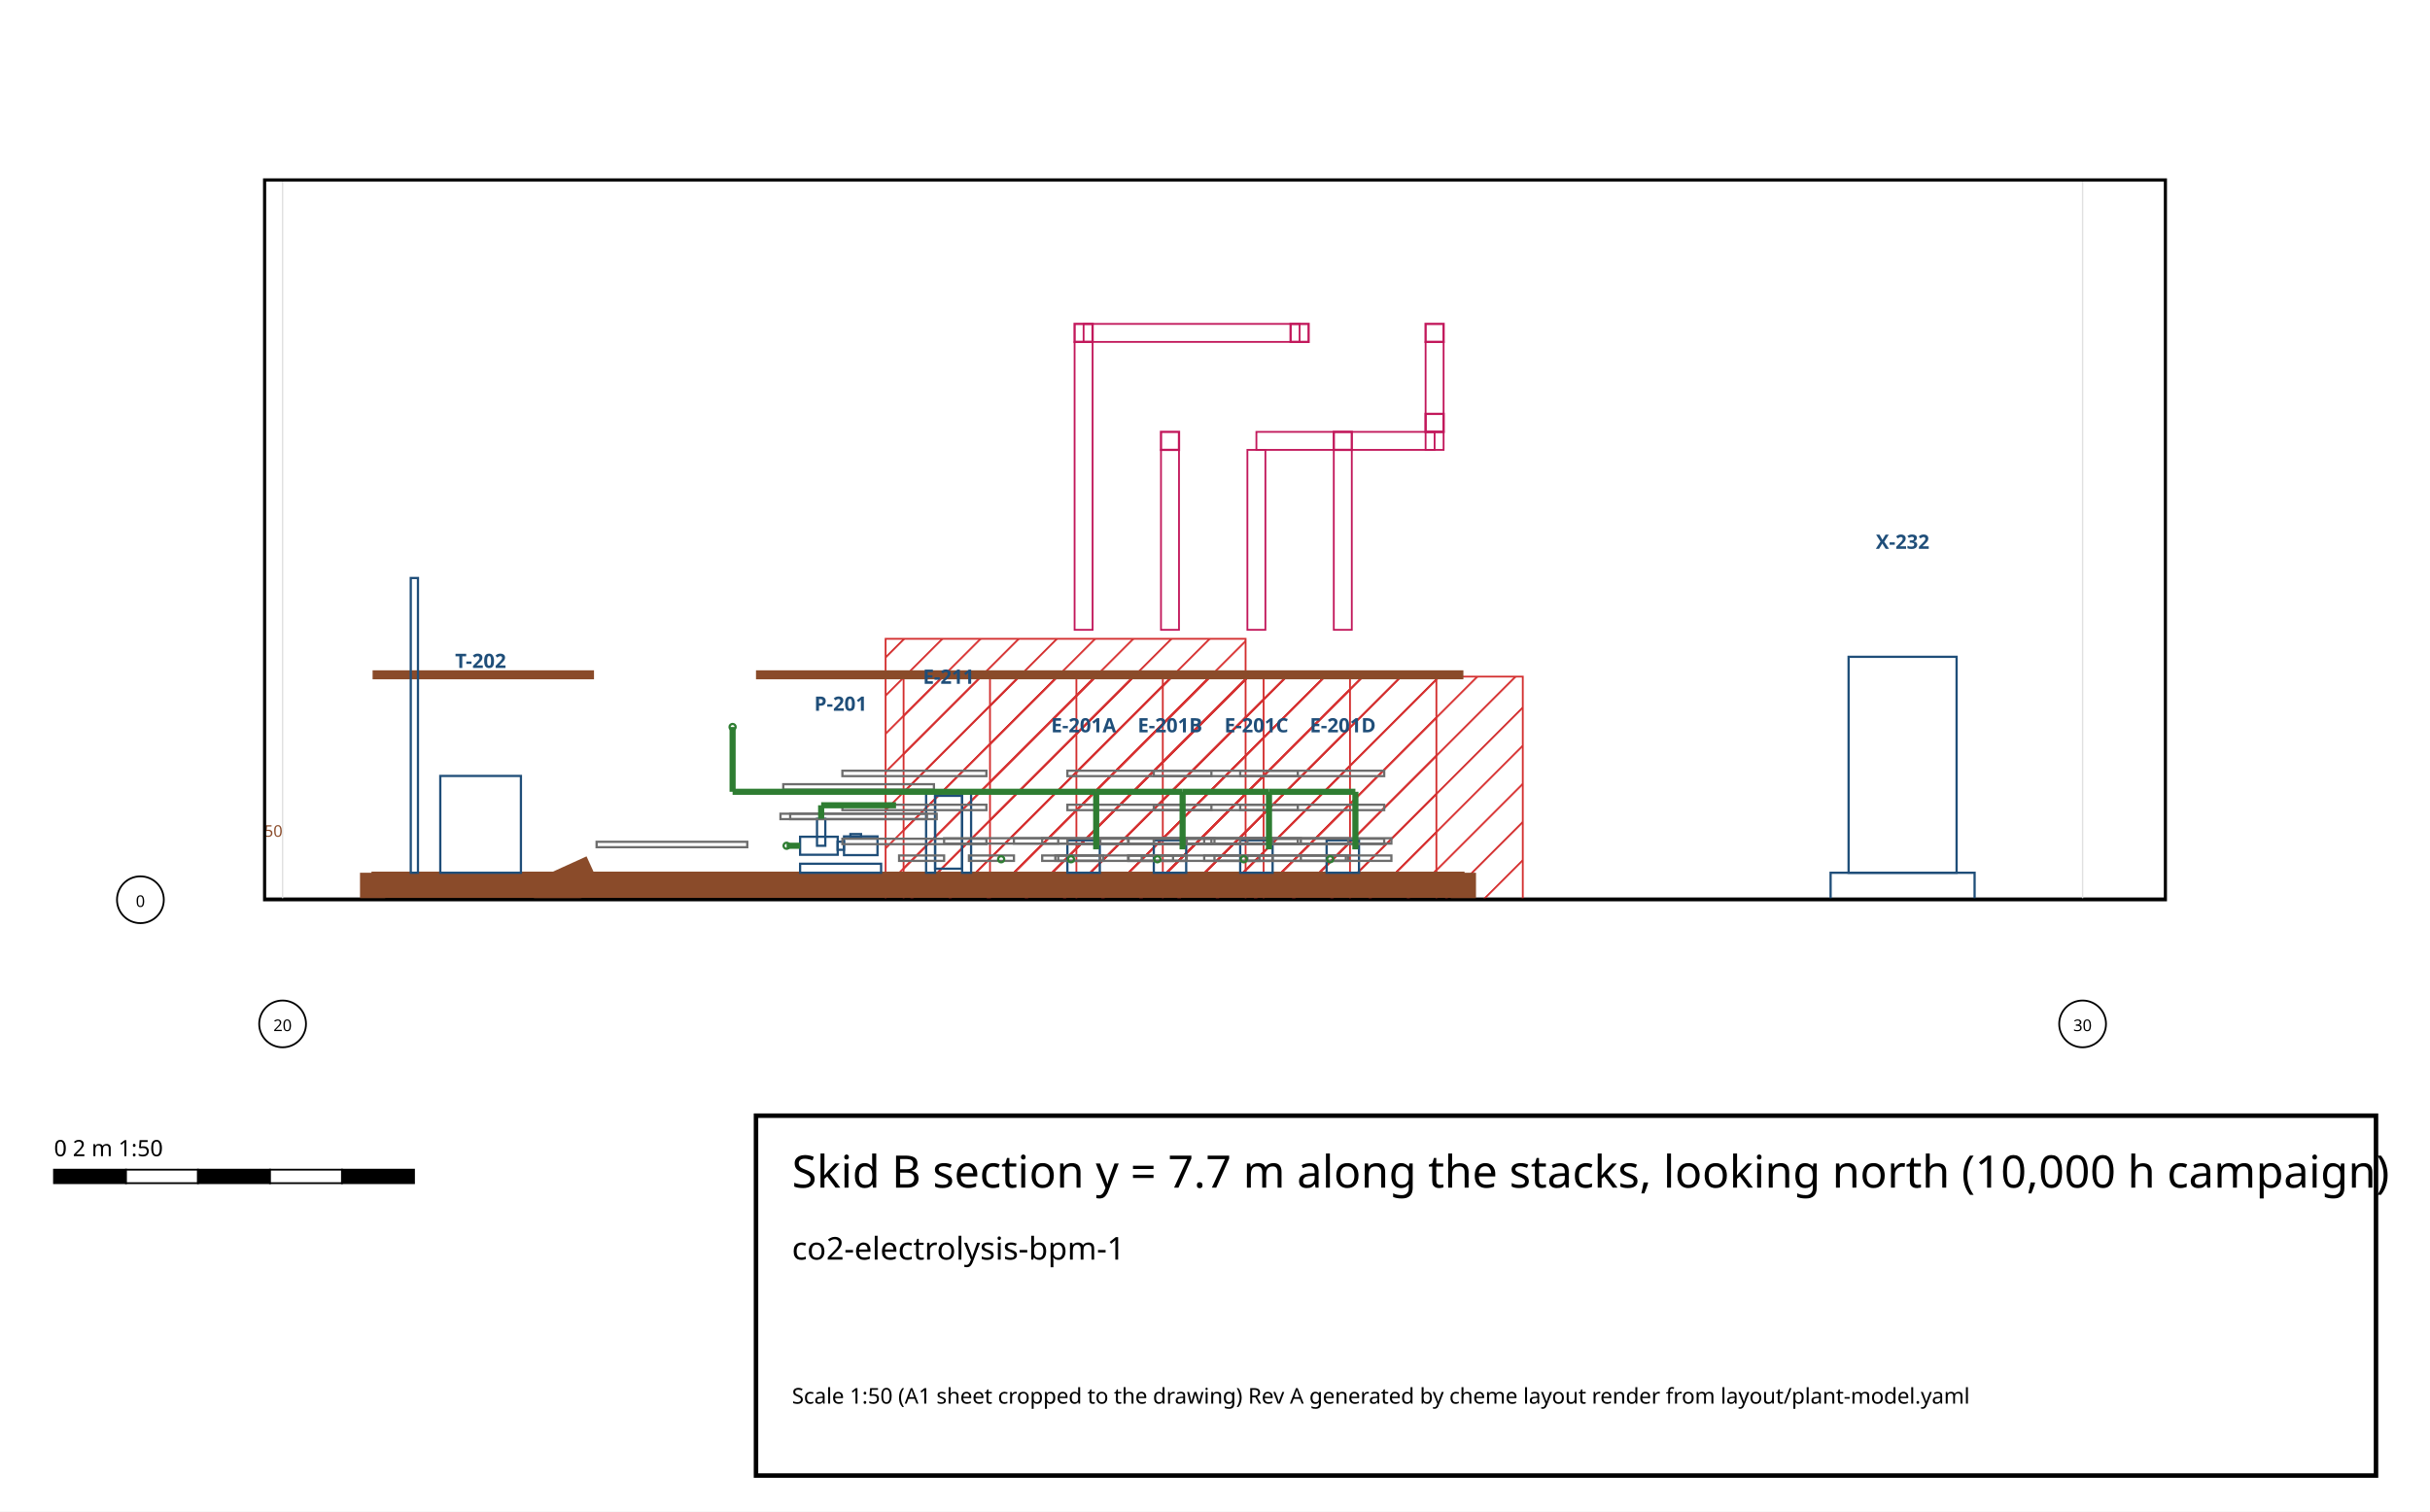
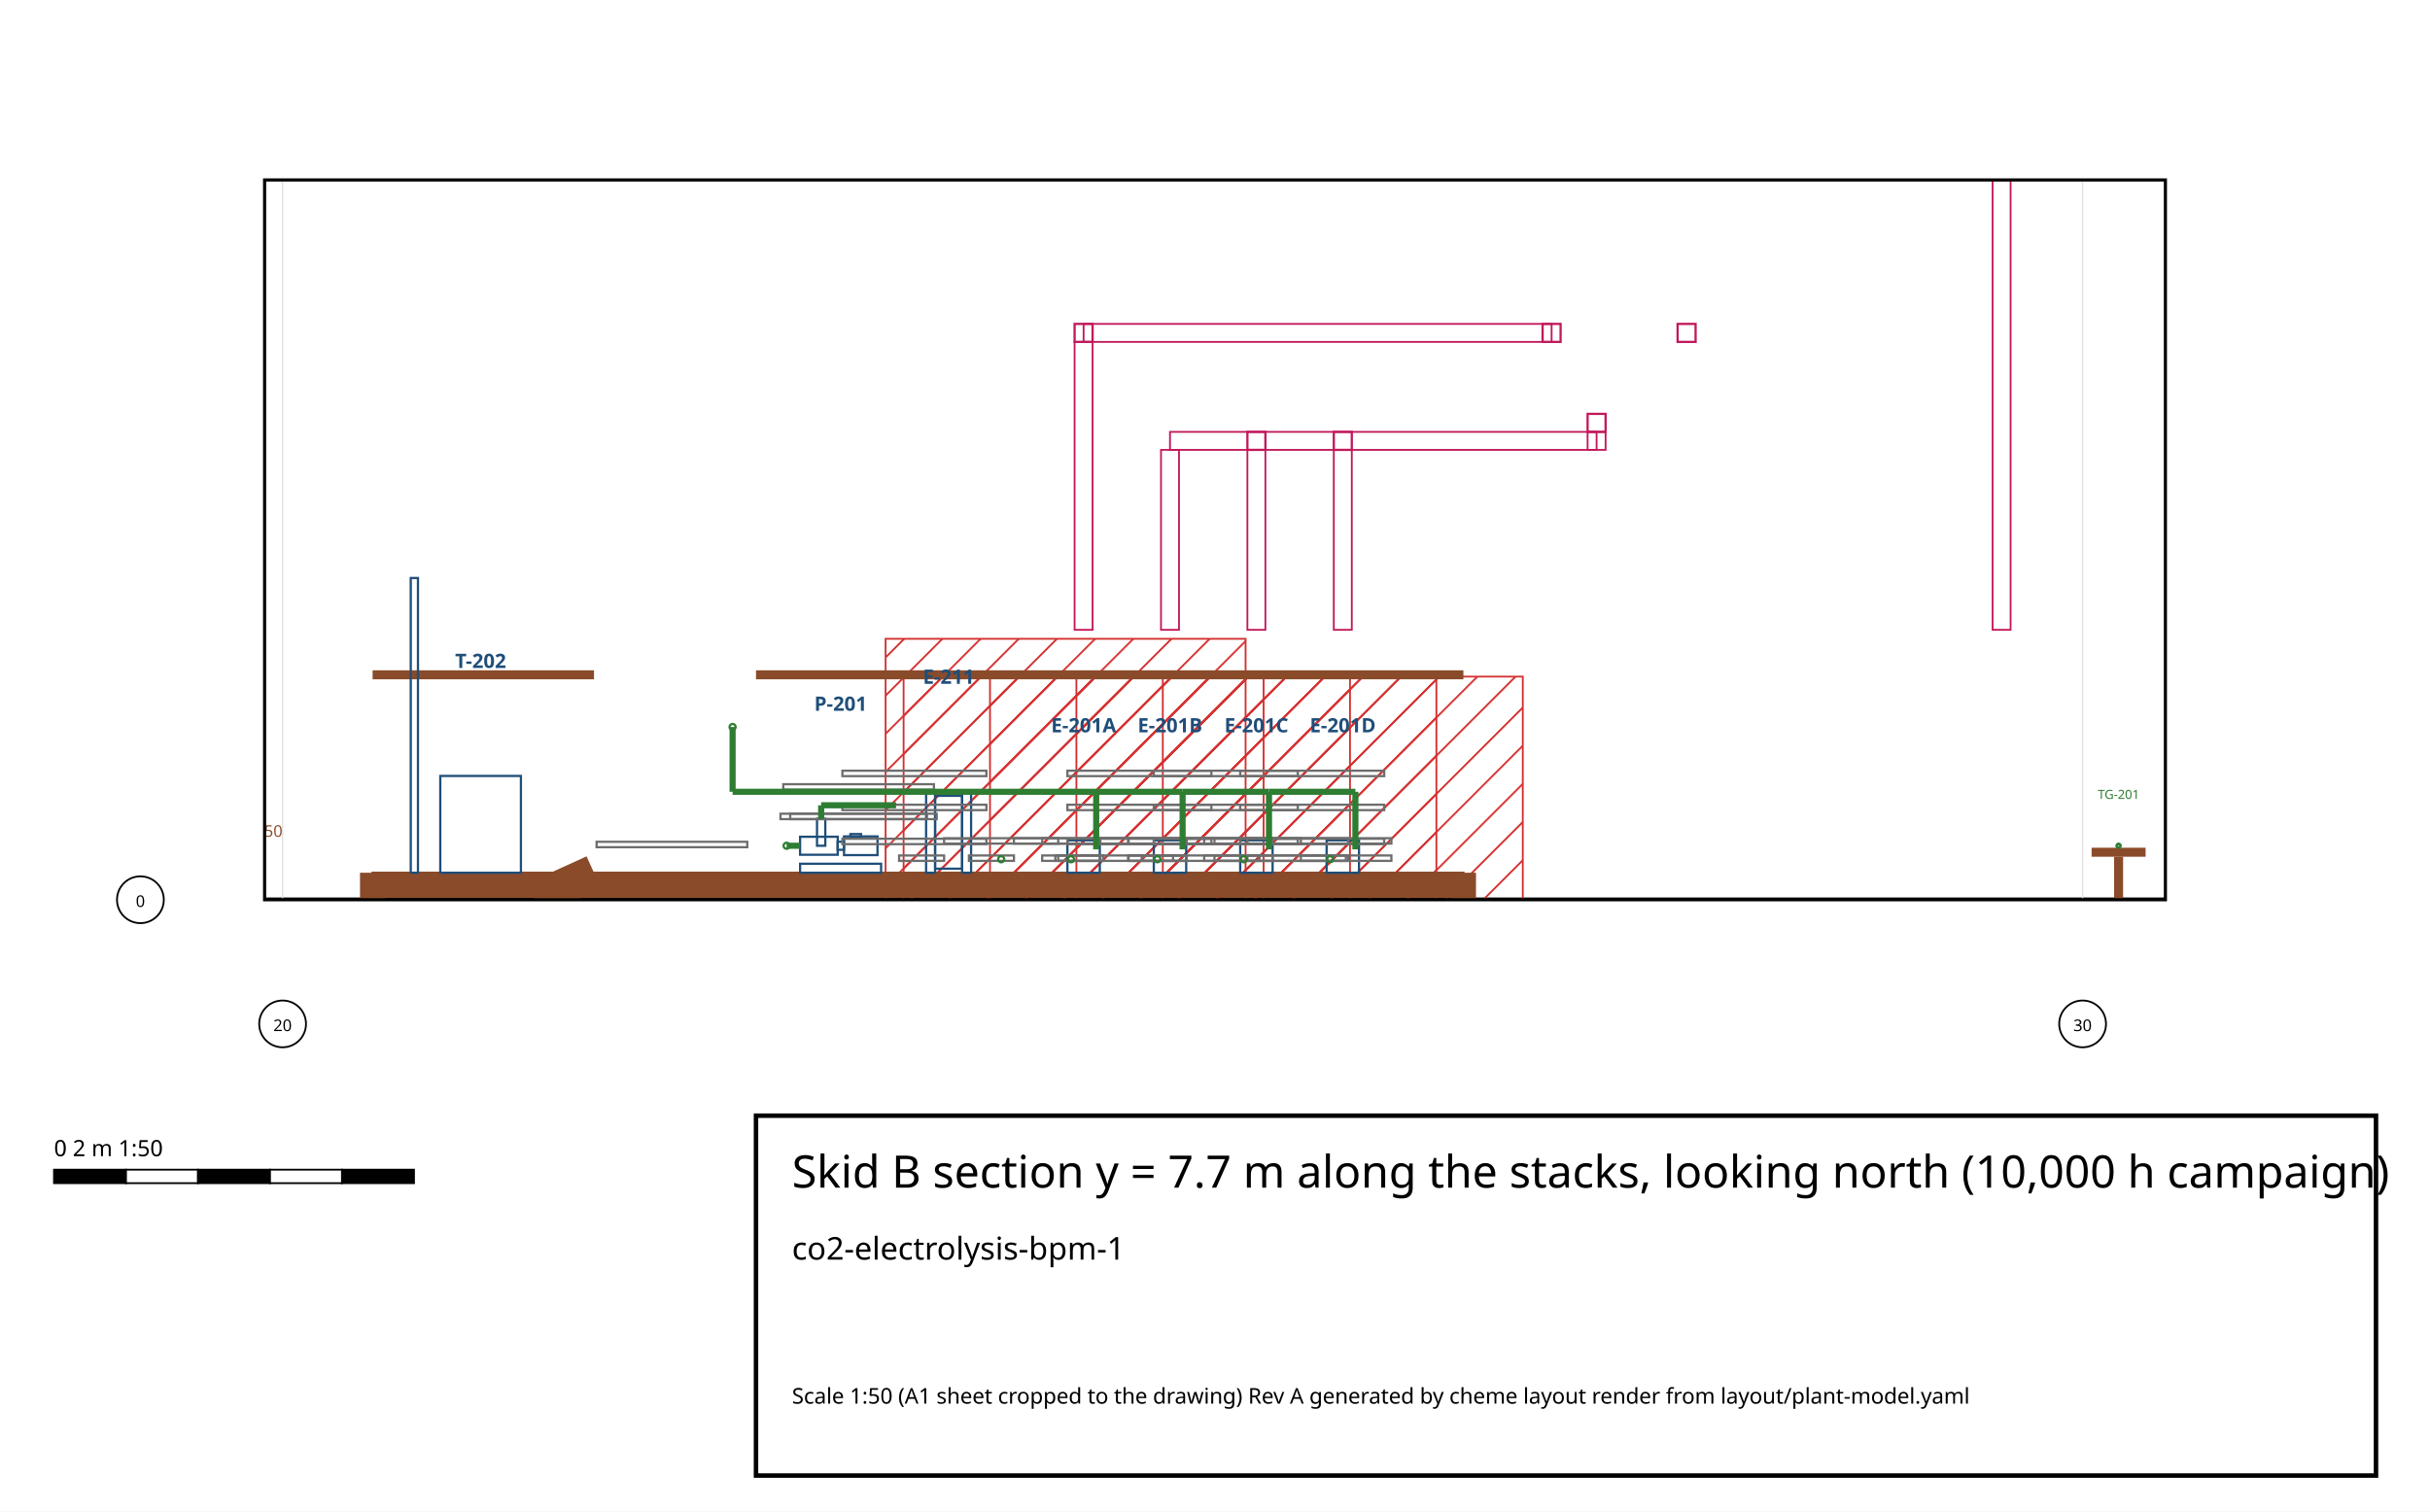
<svg xmlns="http://www.w3.org/2000/svg" width="270.00" height="168.00" viewBox="285.50 222.00 270.00 168.00">
  <defs>
    <pattern id="hatch-hazardous" width="3" height="3" patternUnits="userSpaceOnUse" patternTransform="rotate(45)">
      <line x1="0" y1="0" x2="0" y2="3" stroke="#d32f2f" stroke-width="0.4" />
    </pattern>
    <pattern id="hatch-oxygen_enriched" width="3" height="3" patternUnits="userSpaceOnUse" patternTransform="rotate(45)">
      <line x1="0" y1="0" x2="0" y2="3" stroke="#1976d2" stroke-width="0.4" />
    </pattern>
    <pattern id="hatch-oxygen_deficient" width="3" height="3" patternUnits="userSpaceOnUse" patternTransform="rotate(45)">
      <line x1="0" y1="0" x2="0" y2="3" stroke="#7b1fa2" stroke-width="0.4" />
    </pattern>
    <pattern id="hatch-keep_clear" width="3" height="3" patternUnits="userSpaceOnUse" patternTransform="rotate(45)">
      <line x1="0" y1="0" x2="0" y2="3" stroke="#ef6c00" stroke-width="0.4" />
    </pattern>
    <pattern id="hatch-laydown" width="3" height="3" patternUnits="userSpaceOnUse" patternTransform="rotate(45)">
      <line x1="0" y1="0" x2="0" y2="3" stroke="#8d6e63" stroke-width="0.4" />
    </pattern>
    <pattern id="hatch-maintenance" width="3" height="3" patternUnits="userSpaceOnUse" patternTransform="rotate(45)">
      <line x1="0" y1="0" x2="0" y2="3" stroke="#f9a825" stroke-width="0.4" />
    </pattern>
    <pattern id="hatch-escape" width="3" height="3" patternUnits="userSpaceOnUse" patternTransform="rotate(45)">
      <line x1="0" y1="0" x2="0" y2="3" stroke="#2e7d32" stroke-width="0.4" />
    </pattern>
    <clipPath id="area">
      <rect x="314.90" y="242.00" width="211.20" height="80.00" />
    </clipPath>
  </defs>
  <rect x="285.50" y="222.00" width="270.00" height="168.00" fill="#ffffff" />
  <g id="drawing" clip-path="url(#area)">
    <g id="grid">
      <polyline points="314.90,322.00 526.10,322.00" fill="none" stroke="#000" stroke-width="0.50" stroke-linecap="butt" id="grade" />
      <line x1="316.90" y1="322.00" x2="316.90" y2="242.00" stroke="#e0e0e0" stroke-width="0.15" />
      <line x1="516.90" y1="322.00" x2="516.90" y2="242.00" stroke="#e0e0e0" stroke-width="0.15" />
      <line x1="314.90" y1="322.00" x2="526.10" y2="322.00" stroke="#e0e0e0" stroke-width="0.15" />
    </g>
    <g id="areas" />
    <g id="zones">
      <polygon points="82.90,337.20 122.90,337.20 122.90,297.20 82.90,297.20" fill="url(#hatch-hazardous)" stroke="#d32f2f" stroke-width="0.2" id="zone-Z-HAZ-A-0" />
      <polygon points="92.50,337.20 132.50,337.20 132.50,297.20 92.50,297.20" fill="url(#hatch-hazardous)" stroke="#d32f2f" stroke-width="0.2" id="zone-Z-HAZ-A-1" />
      <polygon points="102.10,337.20 142.10,337.20 142.10,297.20 102.10,297.20" fill="url(#hatch-hazardous)" stroke="#d32f2f" stroke-width="0.2" id="zone-Z-HAZ-A-2" />
      <polygon points="111.70,337.20 151.70,337.20 151.70,297.20 111.70,297.20" fill="url(#hatch-hazardous)" stroke="#d32f2f" stroke-width="0.2" id="zone-Z-HAZ-A-3" />
      <polygon points="83.90,333.00 123.90,333.00 123.90,293.00 83.90,293.00" fill="url(#hatch-hazardous)" stroke="#d32f2f" stroke-width="0.2" id="zone-Z-HAZ-A-4" />
      <polygon points="385.90,337.20 425.90,337.20 425.90,297.20 385.90,297.20" fill="url(#hatch-hazardous)" stroke="#d32f2f" stroke-width="0.2" id="zone-Z-HAZ-B-0" />
      <polygon points="395.50,337.20 435.50,337.20 435.50,297.20 395.50,297.20" fill="url(#hatch-hazardous)" stroke="#d32f2f" stroke-width="0.2" id="zone-Z-HAZ-B-1" />
      <polygon points="405.10,337.20 445.10,337.20 445.10,297.20 405.10,297.20" fill="url(#hatch-hazardous)" stroke="#d32f2f" stroke-width="0.2" id="zone-Z-HAZ-B-2" />
      <polygon points="414.70,337.20 454.70,337.20 454.70,297.20 414.70,297.20" fill="url(#hatch-hazardous)" stroke="#d32f2f" stroke-width="0.2" id="zone-Z-HAZ-B-3" />
      <polygon points="383.90,333.00 423.90,333.00 423.90,293.00 383.90,293.00" fill="url(#hatch-hazardous)" stroke="#d32f2f" stroke-width="0.2" id="zone-Z-HAZ-B-4" />
    </g>
    <g id="roads" />
    <g id="buildings" />
    <g id="racks" />
    <g id="structures">
+       <polyline points="220.90,322.00 220.90,317.22" fill="none" stroke="#8a4b2a" stroke-width="1.00" stroke-linecap="butt" />
+       <polyline points="217.90,316.72 223.90,316.72" fill="none" stroke="#8a4b2a" stroke-width="1.00" stroke-linecap="butt" />
+       <polyline points="520.90,322.00 520.90,317.22" fill="none" stroke="#8a4b2a" stroke-width="1.00" stroke-linecap="butt" />
+       <polyline points="517.90,316.72 523.90,316.72" fill="none" stroke="#8a4b2a" stroke-width="1.00" stroke-linecap="butt" />
      <polyline points="26.90,322.00 26.90,319.00" fill="none" stroke="#8a4b2a" stroke-width="2.80" stroke-linecap="butt" />
      <polyline points="148.10,322.00 148.10,319.00" fill="none" stroke="#8a4b2a" stroke-width="2.80" stroke-linecap="butt" />
      <polyline points="26.90,320.40 148.10,320.40" fill="none" stroke="#8a4b2a" stroke-width="2.80" stroke-linecap="butt" />
      <polyline points="26.90,320.40 26.90,320.40" fill="none" stroke="#8a4b2a" stroke-width="2.80" stroke-linecap="butt" />
      <polyline points="148.10,320.40 148.10,320.40" fill="none" stroke="#8a4b2a" stroke-width="2.80" stroke-linecap="butt" />
      <polygon points="26.90,319.60 148.10,319.60 148.10,319.00 26.90,319.00" fill="none" stroke="#8a4b2a" stroke-width="0.25" />
      <polyline points="26.90,297.00 51.50,297.00" fill="none" stroke="#8a4b2a" stroke-width="1.00" stroke-linecap="butt" />
      <polyline points="69.50,297.00 148.10,297.00" fill="none" stroke="#8a4b2a" stroke-width="1.00" stroke-linecap="butt" />
      <polyline points="148.10,297.00 148.10,297.00" fill="none" stroke="#8a4b2a" stroke-width="1.00" stroke-linecap="butt" />
      <polyline points="26.90,297.00 26.90,297.00" fill="none" stroke="#8a4b2a" stroke-width="1.00" stroke-linecap="butt" />
      <polyline points="44.90,322.00 51.50,319.00" fill="none" stroke="#8a4b2a" stroke-width="4.00" stroke-linecap="butt" />
      <polygon points="51.50,319.60 69.50,319.60 69.50,319.00 51.50,319.00" fill="none" stroke="#8a4b2a" stroke-width="0.25" />
      <polygon points="26.90,322.60 44.90,322.60 44.90,322.00 26.90,322.00" fill="none" stroke="#8a4b2a" stroke-width="0.25" />
      <polyline points="326.90,322.00 326.90,319.00" fill="none" stroke="#8a4b2a" stroke-width="2.80" stroke-linecap="butt" />
      <polyline points="448.10,322.00 448.10,319.00" fill="none" stroke="#8a4b2a" stroke-width="2.80" stroke-linecap="butt" />
      <polyline points="326.90,320.40 448.10,320.40" fill="none" stroke="#8a4b2a" stroke-width="2.80" stroke-linecap="butt" />
      <polyline points="326.90,320.40 326.90,320.40" fill="none" stroke="#8a4b2a" stroke-width="2.80" stroke-linecap="butt" />
      <polyline points="448.10,320.40 448.10,320.40" fill="none" stroke="#8a4b2a" stroke-width="2.80" stroke-linecap="butt" />
      <polygon points="326.90,319.60 448.10,319.60 448.10,319.00 326.90,319.00" fill="none" stroke="#8a4b2a" stroke-width="0.25" />
      <polyline points="326.90,297.00 351.50,297.00" fill="none" stroke="#8a4b2a" stroke-width="1.00" stroke-linecap="butt" />
      <polyline points="369.50,297.00 448.10,297.00" fill="none" stroke="#8a4b2a" stroke-width="1.00" stroke-linecap="butt" />
      <polyline points="448.10,297.00 448.10,297.00" fill="none" stroke="#8a4b2a" stroke-width="1.00" stroke-linecap="butt" />
      <polyline points="326.90,297.00 326.90,297.00" fill="none" stroke="#8a4b2a" stroke-width="1.00" stroke-linecap="butt" />
      <polyline points="344.90,322.00 351.50,319.00" fill="none" stroke="#8a4b2a" stroke-width="4.00" stroke-linecap="butt" />
      <polygon points="351.50,319.60 369.50,319.60 369.50,319.00 351.50,319.00" fill="none" stroke="#8a4b2a" stroke-width="0.25" />
      <polygon points="326.90,322.60 344.90,322.60 344.90,322.00 326.90,322.00" fill="none" stroke="#8a4b2a" stroke-width="0.25" />
    </g>
    <g id="equipment">
      <g id="equipment-T-101">
        <polygon points="28.76,319.00 75.04,319.00 75.04,249.60 28.76,249.60" fill="none" stroke="#1f4e79" stroke-width="0.25" />
        <polygon points="26.60,319.00 27.40,319.00 27.40,227.60 26.60,227.60" fill="none" stroke="#1f4e79" stroke-width="0.25" />
        <polygon points="11.88,273.00 25.88,273.00 25.88,227.60 11.88,227.60" fill="none" stroke="#1f4e79" stroke-width="0.25" />
      </g>
      <g id="equipment-P-101">
        <polygon points="71.00,319.00 80.00,319.00 80.00,318.00 71.00,318.00" fill="none" stroke="#1f4e79" stroke-width="0.25" />
        <polygon points="71.00,317.00 75.18,317.00 75.18,315.00 71.00,315.00" fill="none" stroke="#1f4e79" stroke-width="0.25" />
        <polygon points="72.88,316.00 73.80,316.00 73.80,313.00 72.88,313.00" fill="none" stroke="#1f4e79" stroke-width="0.25" />
        <polygon points="75.17,316.45 75.87,316.45 75.87,315.55 75.17,315.55" fill="none" stroke="#1f4e79" stroke-width="0.25" />
        <polygon points="75.88,317.04 79.60,317.04 79.60,314.96 75.88,314.96" fill="none" stroke="#1f4e79" stroke-width="0.25" />
        <polygon points="76.59,315.02 77.77,315.02 77.77,314.70 76.59,314.70" fill="none" stroke="#1f4e79" stroke-width="0.25" />
      </g>
      <g id="equipment-E-111">
        <polygon points="85.00,319.00 86.00,319.00 86.00,310.00 85.00,310.00" fill="none" stroke="#1f4e79" stroke-width="0.25" />
        <polygon points="89.00,319.00 90.00,319.00 90.00,310.00 89.00,310.00" fill="none" stroke="#1f4e79" stroke-width="0.25" />
        <polygon points="86.00,318.55 89.00,318.55 89.00,310.45 86.00,310.45" fill="none" stroke="#1f4e79" stroke-width="0.25" />
      </g>
      <g id="equipment-E-101A">
        <polygon points="101.10,319.00 104.70,319.00 104.70,315.40 101.10,315.40" fill="none" stroke="#1f4e79" stroke-width="0.25" />
      </g>
      <g id="equipment-E-101B">
        <polygon points="110.70,319.00 114.30,319.00 114.30,315.40 110.70,315.40" fill="none" stroke="#1f4e79" stroke-width="0.25" />
      </g>
      <g id="equipment-E-101C">
        <polygon points="120.30,319.00 123.90,319.00 123.90,315.40 120.30,315.40" fill="none" stroke="#1f4e79" stroke-width="0.25" />
      </g>
      <g id="equipment-E-101D">
        <polygon points="129.90,319.00 133.50,319.00 133.50,315.40 129.90,315.40" fill="none" stroke="#1f4e79" stroke-width="0.25" />
      </g>
-       <g id="equipment-X-132">
-         <polygon points="190.90,319.00 202.90,319.00 202.90,295.00 190.90,295.00" fill="none" stroke="#1f4e79" stroke-width="0.25" />
-         <polygon points="188.90,322.00 204.90,322.00 204.90,319.00 188.90,319.00" fill="none" stroke="#1f4e79" stroke-width="0.25" />
-       </g>
      <g id="equipment-T-202">
        <polygon points="334.42,319.00 343.38,319.00 343.38,308.24 334.42,308.24" fill="none" stroke="#1f4e79" stroke-width="0.25" />
        <polygon points="331.14,319.00 331.94,319.00 331.94,286.24 331.14,286.24" fill="none" stroke="#1f4e79" stroke-width="0.25" />
      </g>
      <g id="equipment-P-201">
        <polygon points="374.40,319.00 383.40,319.00 383.40,318.00 374.40,318.00" fill="none" stroke="#1f4e79" stroke-width="0.25" />
        <polygon points="374.40,317.00 378.58,317.00 378.58,315.00 374.40,315.00" fill="none" stroke="#1f4e79" stroke-width="0.25" />
        <polygon points="376.28,316.00 377.20,316.00 377.20,313.00 376.28,313.00" fill="none" stroke="#1f4e79" stroke-width="0.25" />
        <polygon points="378.57,316.45 379.27,316.45 379.27,315.55 378.57,315.55" fill="none" stroke="#1f4e79" stroke-width="0.25" />
        <polygon points="379.28,317.04 383.00,317.04 383.00,314.96 379.28,314.96" fill="none" stroke="#1f4e79" stroke-width="0.25" />
        <polygon points="379.99,315.02 381.17,315.02 381.17,314.70 379.99,314.70" fill="none" stroke="#1f4e79" stroke-width="0.25" />
      </g>
      <g id="equipment-E-211">
        <polygon points="388.40,319.00 389.40,319.00 389.40,310.00 388.40,310.00" fill="none" stroke="#1f4e79" stroke-width="0.25" />
        <polygon points="392.40,319.00 393.40,319.00 393.40,310.00 392.40,310.00" fill="none" stroke="#1f4e79" stroke-width="0.25" />
        <polygon points="389.40,318.55 392.40,318.55 392.40,310.45 389.40,310.45" fill="none" stroke="#1f4e79" stroke-width="0.25" />
      </g>
      <g id="equipment-E-201A">
        <polygon points="404.10,319.00 407.70,319.00 407.70,315.40 404.10,315.40" fill="none" stroke="#1f4e79" stroke-width="0.25" />
      </g>
      <g id="equipment-E-201B">
        <polygon points="413.70,319.00 417.30,319.00 417.30,315.40 413.70,315.40" fill="none" stroke="#1f4e79" stroke-width="0.25" />
      </g>
      <g id="equipment-E-201C">
        <polygon points="423.30,319.00 426.90,319.00 426.90,315.40 423.30,315.40" fill="none" stroke="#1f4e79" stroke-width="0.25" />
      </g>
      <g id="equipment-E-201D">
        <polygon points="432.90,319.00 436.50,319.00 436.50,315.40 432.90,315.40" fill="none" stroke="#1f4e79" stroke-width="0.25" />
-       </g>
-       <g id="equipment-X-232">
-         <polygon points="490.90,319.00 502.90,319.00 502.90,295.00 490.90,295.00" fill="none" stroke="#1f4e79" stroke-width="0.25" />
-         <polygon points="488.90,322.00 504.90,322.00 504.90,319.00 488.90,319.00" fill="none" stroke="#1f4e79" stroke-width="0.25" />
      </g>
    </g>
    <g id="platforms">
      <polygon points="69.13,309.76 85.87,309.76 85.87,309.16 69.13,309.16" fill="none" stroke="#6d6d6d" stroke-width="0.25" />
      <polygon points="69.90,313.04 86.18,313.04 86.18,312.44 69.90,312.44" fill="none" stroke="#6d6d6d" stroke-width="0.25" />
      <polygon points="68.82,313.04 85.10,313.04 85.10,312.44 68.82,312.44" fill="none" stroke="#6d6d6d" stroke-width="0.25" />
      <polygon points="95.16,315.76 107.84,315.76 107.84,315.16 95.16,315.16" fill="none" stroke="#6d6d6d" stroke-width="0.25" />
      <polygon points="90.16,317.68 95.16,317.68 95.16,317.08 90.16,317.08" fill="none" stroke="#6d6d6d" stroke-width="0.25" />
      <polygon points="107.84,317.68 112.84,317.68 112.84,317.08 107.84,317.08" fill="none" stroke="#6d6d6d" stroke-width="0.25" />
      <polygon points="104.76,315.76 117.44,315.76 117.44,315.16 104.76,315.16" fill="none" stroke="#6d6d6d" stroke-width="0.25" />
      <polygon points="99.76,317.68 104.76,317.68 104.76,317.08 99.76,317.08" fill="none" stroke="#6d6d6d" stroke-width="0.25" />
      <polygon points="117.44,317.68 122.44,317.68 122.44,317.08 117.44,317.08" fill="none" stroke="#6d6d6d" stroke-width="0.25" />
      <polygon points="114.36,315.76 127.04,315.76 127.04,315.16 114.36,315.16" fill="none" stroke="#6d6d6d" stroke-width="0.25" />
      <polygon points="109.36,317.68 114.36,317.68 114.36,317.08 109.36,317.08" fill="none" stroke="#6d6d6d" stroke-width="0.25" />
      <polygon points="127.04,317.68 132.04,317.68 132.04,317.08 127.04,317.08" fill="none" stroke="#6d6d6d" stroke-width="0.25" />
      <polygon points="87.00,315.76 99.68,315.76 99.68,315.16 87.00,315.16" fill="none" stroke="#6d6d6d" stroke-width="0.25" />
      <polygon points="99.68,317.68 104.68,317.68 104.68,317.08 99.68,317.08" fill="none" stroke="#6d6d6d" stroke-width="0.25" />
      <polygon points="82.00,317.68 87.00,317.68 87.00,317.08 82.00,317.08" fill="none" stroke="#6d6d6d" stroke-width="0.25" />
      <polygon points="98.30,315.76 114.30,315.76 114.30,315.16 98.30,315.16" fill="none" stroke="#6d6d6d" stroke-width="0.25" />
      <polygon points="98.30,317.68 114.30,317.68 114.30,317.08 98.30,317.08" fill="none" stroke="#6d6d6d" stroke-width="0.25" />
      <polygon points="107.90,315.76 123.90,315.76 123.90,315.16 107.90,315.16" fill="none" stroke="#6d6d6d" stroke-width="0.25" />
      <polygon points="107.90,317.68 123.90,317.68 123.90,317.08 107.90,317.08" fill="none" stroke="#6d6d6d" stroke-width="0.25" />
      <polygon points="116.30,315.76 132.30,315.76 132.30,315.16 116.30,315.16" fill="none" stroke="#6d6d6d" stroke-width="0.25" />
      <polygon points="116.30,317.68 132.30,317.68 132.30,317.08 116.30,317.08" fill="none" stroke="#6d6d6d" stroke-width="0.25" />
      <polygon points="121.10,315.76 137.10,315.76 137.10,315.16 121.10,315.16" fill="none" stroke="#6d6d6d" stroke-width="0.25" />
      <polygon points="121.10,317.68 137.10,317.68 137.10,317.08 121.10,317.08" fill="none" stroke="#6d6d6d" stroke-width="0.25" />
      <polygon points="120.30,308.26 136.30,308.26 136.30,307.66 120.30,307.66" fill="none" stroke="#6d6d6d" stroke-width="0.25" />
      <polygon points="120.30,315.82 136.30,315.82 136.30,315.22 120.30,315.22" fill="none" stroke="#6d6d6d" stroke-width="0.25" />
      <polygon points="120.30,312.04 136.30,312.04 136.30,311.44 120.30,311.44" fill="none" stroke="#6d6d6d" stroke-width="0.25" />
      <polygon points="110.70,308.26 126.70,308.26 126.70,307.66 110.70,307.66" fill="none" stroke="#6d6d6d" stroke-width="0.25" />
      <polygon points="110.70,315.82 126.70,315.82 126.70,315.22 110.70,315.22" fill="none" stroke="#6d6d6d" stroke-width="0.25" />
      <polygon points="110.70,312.04 126.70,312.04 126.70,311.44 110.70,311.44" fill="none" stroke="#6d6d6d" stroke-width="0.25" />
      <polygon points="101.10,308.26 117.10,308.26 117.10,307.66 101.10,307.66" fill="none" stroke="#6d6d6d" stroke-width="0.25" />
      <polygon points="101.10,315.82 117.10,315.82 117.10,315.22 101.10,315.22" fill="none" stroke="#6d6d6d" stroke-width="0.25" />
      <polygon points="101.10,312.04 117.10,312.04 117.10,311.44 101.10,311.44" fill="none" stroke="#6d6d6d" stroke-width="0.25" />
      <polygon points="82.10,308.26 98.10,308.26 98.10,307.66 82.10,307.66" fill="none" stroke="#6d6d6d" stroke-width="0.25" />
      <polygon points="82.10,315.82 98.10,315.82 98.10,315.22 82.10,315.22" fill="none" stroke="#6d6d6d" stroke-width="0.25" />
      <polygon points="82.10,312.04 98.10,312.04 98.10,311.44 82.10,311.44" fill="none" stroke="#6d6d6d" stroke-width="0.25" />
      <polygon points="372.53,309.76 389.27,309.76 389.27,309.16 372.53,309.16" fill="none" stroke="#6d6d6d" stroke-width="0.25" />
      <polygon points="373.30,313.04 389.58,313.04 389.58,312.44 373.30,312.44" fill="none" stroke="#6d6d6d" stroke-width="0.25" />
      <polygon points="372.22,313.04 388.50,313.04 388.50,312.44 372.22,312.44" fill="none" stroke="#6d6d6d" stroke-width="0.25" />
      <polygon points="398.16,315.76 410.84,315.76 410.84,315.16 398.16,315.16" fill="none" stroke="#6d6d6d" stroke-width="0.25" />
      <polygon points="393.16,317.68 398.16,317.68 398.16,317.08 393.16,317.08" fill="none" stroke="#6d6d6d" stroke-width="0.25" />
      <polygon points="410.84,317.68 415.84,317.68 415.84,317.08 410.84,317.08" fill="none" stroke="#6d6d6d" stroke-width="0.25" />
      <polygon points="407.76,315.76 420.44,315.76 420.44,315.16 407.76,315.16" fill="none" stroke="#6d6d6d" stroke-width="0.25" />
      <polygon points="402.76,317.68 407.76,317.68 407.76,317.08 402.76,317.08" fill="none" stroke="#6d6d6d" stroke-width="0.25" />
      <polygon points="420.44,317.68 425.44,317.68 425.44,317.08 420.44,317.08" fill="none" stroke="#6d6d6d" stroke-width="0.25" />
      <polygon points="417.36,315.76 430.04,315.76 430.04,315.16 417.36,315.16" fill="none" stroke="#6d6d6d" stroke-width="0.25" />
      <polygon points="412.36,317.68 417.36,317.68 417.36,317.08 412.36,317.08" fill="none" stroke="#6d6d6d" stroke-width="0.25" />
      <polygon points="430.04,317.68 435.04,317.68 435.04,317.08 430.04,317.08" fill="none" stroke="#6d6d6d" stroke-width="0.25" />
      <polygon points="390.40,315.76 403.08,315.76 403.08,315.16 390.40,315.16" fill="none" stroke="#6d6d6d" stroke-width="0.25" />
      <polygon points="403.08,317.68 408.08,317.68 408.08,317.08 403.08,317.08" fill="none" stroke="#6d6d6d" stroke-width="0.25" />
      <polygon points="385.40,317.68 390.40,317.68 390.40,317.08 385.40,317.08" fill="none" stroke="#6d6d6d" stroke-width="0.25" />
      <polygon points="401.30,315.76 417.30,315.76 417.30,315.16 401.30,315.16" fill="none" stroke="#6d6d6d" stroke-width="0.25" />
      <polygon points="401.30,317.68 417.30,317.68 417.30,317.08 401.30,317.08" fill="none" stroke="#6d6d6d" stroke-width="0.25" />
      <polygon points="410.90,315.76 426.90,315.76 426.90,315.16 410.90,315.16" fill="none" stroke="#6d6d6d" stroke-width="0.25" />
      <polygon points="410.90,317.68 426.90,317.68 426.90,317.08 410.90,317.08" fill="none" stroke="#6d6d6d" stroke-width="0.25" />
      <polygon points="419.30,315.76 435.30,315.76 435.30,315.16 419.30,315.16" fill="none" stroke="#6d6d6d" stroke-width="0.25" />
      <polygon points="419.30,317.68 435.30,317.68 435.30,317.08 419.30,317.08" fill="none" stroke="#6d6d6d" stroke-width="0.25" />
      <polygon points="424.10,315.76 440.10,315.76 440.10,315.16 424.10,315.16" fill="none" stroke="#6d6d6d" stroke-width="0.25" />
      <polygon points="424.10,317.68 440.10,317.68 440.10,317.08 424.10,317.08" fill="none" stroke="#6d6d6d" stroke-width="0.25" />
      <polygon points="423.30,308.26 439.30,308.26 439.30,307.66 423.30,307.66" fill="none" stroke="#6d6d6d" stroke-width="0.25" />
      <polygon points="423.30,315.82 439.30,315.82 439.30,315.22 423.30,315.22" fill="none" stroke="#6d6d6d" stroke-width="0.25" />
      <polygon points="423.30,312.04 439.30,312.04 439.30,311.44 423.30,311.44" fill="none" stroke="#6d6d6d" stroke-width="0.25" />
      <polygon points="413.70,308.26 429.70,308.26 429.70,307.66 413.70,307.66" fill="none" stroke="#6d6d6d" stroke-width="0.25" />
      <polygon points="413.70,315.82 429.70,315.82 429.70,315.22 413.70,315.22" fill="none" stroke="#6d6d6d" stroke-width="0.25" />
      <polygon points="413.70,312.04 429.70,312.04 429.70,311.44 413.70,311.44" fill="none" stroke="#6d6d6d" stroke-width="0.25" />
      <polygon points="404.10,308.26 420.10,308.26 420.10,307.66 404.10,307.66" fill="none" stroke="#6d6d6d" stroke-width="0.25" />
      <polygon points="404.10,315.82 420.10,315.82 420.10,315.22 404.10,315.22" fill="none" stroke="#6d6d6d" stroke-width="0.25" />
      <polygon points="404.10,312.04 420.10,312.04 420.10,311.44 404.10,311.44" fill="none" stroke="#6d6d6d" stroke-width="0.25" />
      <polygon points="379.10,308.26 395.10,308.26 395.10,307.66 379.10,307.66" fill="none" stroke="#6d6d6d" stroke-width="0.25" />
      <polygon points="379.10,315.82 395.10,315.82 395.10,315.22 379.10,315.22" fill="none" stroke="#6d6d6d" stroke-width="0.25" />
      <polygon points="379.10,312.04 395.10,312.04 395.10,311.44 379.10,311.44" fill="none" stroke="#6d6d6d" stroke-width="0.25" />
      <polygon points="351.79,316.16 368.53,316.16 368.53,315.56 351.79,315.56" fill="none" stroke="#6d6d6d" stroke-width="0.25" />
    </g>
    <g id="pipes">
      <g id="pipe-P-01/Line_AN101_S1" data-line="AN-101">
        <circle cx="74.36" cy="316.00" r="0.34" fill="none" stroke="#2e7d32" stroke-width="0.25" />
        <polyline points="74.36,316.00 71.00,316.00" fill="none" stroke="#2e7d32" stroke-width="0.68" stroke-linecap="butt" />
      </g>
      <g id="pipe-P-01/Line_AN102_S1" data-line="AN-102">
        <polyline points="73.34,313.00 73.34,311.50" fill="none" stroke="#2e7d32" stroke-width="0.68" stroke-linecap="butt" />
        <polyline points="73.34,311.50 81.66,311.50" fill="none" stroke="#2e7d32" stroke-width="0.68" stroke-linecap="butt" />
      </g>
      <g id="pipe-P-01/Line_AN103A_S1" data-line="AN-103A">
        <circle cx="101.50" cy="317.50" r="0.34" fill="none" stroke="#2e7d32" stroke-width="0.25" />
      </g>
      <g id="pipe-P-01/Line_AN103B_S1" data-line="AN-103B">
        <circle cx="111.10" cy="317.50" r="0.34" fill="none" stroke="#2e7d32" stroke-width="0.25" />
      </g>
      <g id="pipe-P-01/Line_AN103C_S1" data-line="AN-103C">
        <circle cx="120.70" cy="317.50" r="0.34" fill="none" stroke="#2e7d32" stroke-width="0.25" />
      </g>
      <g id="pipe-P-01/Line_AN103_S1" data-line="AN-103">
        <circle cx="93.34" cy="317.50" r="0.34" fill="none" stroke="#2e7d32" stroke-width="0.25" />
      </g>
      <g id="pipe-P-01/Line_AN103_S5" data-line="AN-103">
        <circle cx="130.30" cy="317.50" r="0.34" fill="none" stroke="#2e7d32" stroke-width="0.25" />
      </g>
      <g id="pipe-P-01/Line_AN104A_S1" data-line="AN-104A">
        <polyline points="104.30,316.40 104.30,310.00" fill="none" stroke="#2e7d32" stroke-width="0.68" stroke-linecap="butt" />
      </g>
      <g id="pipe-P-01/Line_AN104B_S1" data-line="AN-104B">
        <polyline points="113.90,316.40 113.90,310.00" fill="none" stroke="#2e7d32" stroke-width="0.68" stroke-linecap="butt" />
      </g>
      <g id="pipe-P-01/Line_AN104C_S1" data-line="AN-104C">
        <polyline points="123.50,316.40 123.50,310.00" fill="none" stroke="#2e7d32" stroke-width="0.68" stroke-linecap="butt" />
      </g>
      <g id="pipe-P-01/Line_AN104_S1" data-line="AN-104">
        <polyline points="133.10,316.40 133.10,310.00" fill="none" stroke="#2e7d32" stroke-width="0.68" stroke-linecap="butt" />
        <polyline points="133.10,310.00 123.50,310.00" fill="none" stroke="#2e7d32" stroke-width="0.68" stroke-linecap="butt" />
      </g>
      <g id="pipe-P-01/Line_AN104_S2" data-line="AN-104">
        <polyline points="123.50,310.00 113.90,310.00" fill="none" stroke="#2e7d32" stroke-width="0.68" stroke-linecap="butt" />
      </g>
      <g id="pipe-P-01/Line_AN104_S3" data-line="AN-104">
        <polyline points="113.90,310.00 104.30,310.00" fill="none" stroke="#2e7d32" stroke-width="0.68" stroke-linecap="butt" />
      </g>
      <g id="pipe-P-01/Line_AN104_S4" data-line="AN-104">
        <polyline points="104.30,310.00 75.90,310.00" fill="none" stroke="#2e7d32" stroke-width="0.68" stroke-linecap="butt" />
        <polyline points="75.90,310.00 75.90,300.00" fill="none" stroke="#2e7d32" stroke-width="0.68" stroke-linecap="butt" />
        <polyline points="75.90,300.00 85.90,300.00" fill="none" stroke="#2e7d32" stroke-width="0.68" stroke-linecap="butt" />
        <polyline points="85.90,300.00 85.90,240.00" fill="none" stroke="#2e7d32" stroke-width="0.68" stroke-linecap="butt" />
        <polyline points="85.90,240.00 57.84,240.00" fill="none" stroke="#2e7d32" stroke-width="0.68" stroke-linecap="butt" />
        <polyline points="57.84,240.00 57.84,240.26" fill="none" stroke="#2e7d32" stroke-width="0.68" stroke-linecap="butt" />
        <circle cx="57.84" cy="240.26" r="0.34" fill="none" stroke="#2e7d32" stroke-width="0.25" />
      </g>
+       <g id="pipe-P-01/Line_TG101_S1" data-line="TG-101">
+         <circle cx="220.90" cy="316.00" r="0.21" fill="#fff" stroke="#2e7d32" stroke-width="0.3" />
+       </g>
      <g id="pipe-P-02/Line_AN201_S1" data-line="AN-201">
        <circle cx="372.90" cy="316.00" r="0.34" fill="none" stroke="#2e7d32" stroke-width="0.25" />
        <polyline points="372.90,316.00 374.40,316.00" fill="none" stroke="#2e7d32" stroke-width="0.68" stroke-linecap="butt" />
      </g>
      <g id="pipe-P-02/Line_AN202_S1" data-line="AN-202">
        <polyline points="376.74,313.00 376.74,311.50" fill="none" stroke="#2e7d32" stroke-width="0.68" stroke-linecap="butt" />
        <polyline points="376.74,311.50 385.06,311.50" fill="none" stroke="#2e7d32" stroke-width="0.68" stroke-linecap="butt" />
      </g>
      <g id="pipe-P-02/Line_AN203A_S1" data-line="AN-203A">
        <circle cx="404.50" cy="317.50" r="0.34" fill="none" stroke="#2e7d32" stroke-width="0.25" />
      </g>
      <g id="pipe-P-02/Line_AN203B_S1" data-line="AN-203B">
        <circle cx="414.10" cy="317.50" r="0.34" fill="none" stroke="#2e7d32" stroke-width="0.25" />
      </g>
      <g id="pipe-P-02/Line_AN203C_S1" data-line="AN-203C">
        <circle cx="423.70" cy="317.50" r="0.34" fill="none" stroke="#2e7d32" stroke-width="0.25" />
      </g>
      <g id="pipe-P-02/Line_AN203_S1" data-line="AN-203">
        <circle cx="396.74" cy="317.50" r="0.34" fill="none" stroke="#2e7d32" stroke-width="0.25" />
      </g>
      <g id="pipe-P-02/Line_AN203_S5" data-line="AN-203">
        <circle cx="433.30" cy="317.50" r="0.34" fill="none" stroke="#2e7d32" stroke-width="0.25" />
      </g>
      <g id="pipe-P-02/Line_AN204A_S1" data-line="AN-204A">
        <polyline points="407.30,316.40 407.30,310.00" fill="none" stroke="#2e7d32" stroke-width="0.68" stroke-linecap="butt" />
      </g>
      <g id="pipe-P-02/Line_AN204B_S1" data-line="AN-204B">
        <polyline points="416.90,316.40 416.90,310.00" fill="none" stroke="#2e7d32" stroke-width="0.68" stroke-linecap="butt" />
      </g>
      <g id="pipe-P-02/Line_AN204C_S1" data-line="AN-204C">
        <polyline points="426.50,316.40 426.50,310.00" fill="none" stroke="#2e7d32" stroke-width="0.68" stroke-linecap="butt" />
      </g>
      <g id="pipe-P-02/Line_AN204_S1" data-line="AN-204">
        <polyline points="436.10,316.40 436.10,310.00" fill="none" stroke="#2e7d32" stroke-width="0.68" stroke-linecap="butt" />
        <polyline points="436.10,310.00 426.50,310.00" fill="none" stroke="#2e7d32" stroke-width="0.68" stroke-linecap="butt" />
      </g>
      <g id="pipe-P-02/Line_AN204_S2" data-line="AN-204">
        <polyline points="426.50,310.00 416.90,310.00" fill="none" stroke="#2e7d32" stroke-width="0.68" stroke-linecap="butt" />
      </g>
      <g id="pipe-P-02/Line_AN204_S3" data-line="AN-204">
        <polyline points="416.90,310.00 407.30,310.00" fill="none" stroke="#2e7d32" stroke-width="0.68" stroke-linecap="butt" />
      </g>
      <g id="pipe-P-02/Line_AN204_S4" data-line="AN-204">
        <polyline points="407.30,310.00 366.90,310.00" fill="none" stroke="#2e7d32" stroke-width="0.68" stroke-linecap="butt" />
        <polyline points="366.90,310.00 366.90,302.80" fill="none" stroke="#2e7d32" stroke-width="0.68" stroke-linecap="butt" />
        <circle cx="366.90" cy="302.80" r="0.34" fill="none" stroke="#2e7d32" stroke-width="0.25" />
      </g>
+       <g id="pipe-P-02/Line_TG201_S1" data-line="TG-201">
+         <circle cx="520.90" cy="316.00" r="0.21" fill="#fff" stroke="#2e7d32" stroke-width="0.3" />
+       </g>
    </g>
    <g id="trays">
+       <g id="tray-PT-F-X132" data-system="power">
+         <polygon points="206.90,272.00 208.90,272.00 208.90,270.00 206.90,270.00" fill="none" stroke="#c2185b" stroke-width="0.2" />
+         <polygon points="206.90,292.00 208.90,292.00 208.90,272.00 206.90,272.00" fill="none" stroke="#c2185b" stroke-width="0.2" />
+       </g>
+       <g id="tray-PT-F-X232" data-system="power">
+         <polygon points="506.90,242.00 508.90,242.00 508.90,240.00 506.90,240.00" fill="none" stroke="#c2185b" stroke-width="0.2" />
+         <polygon points="506.90,292.00 508.90,292.00 508.90,242.00 506.90,242.00" fill="none" stroke="#c2185b" stroke-width="0.2" />
+       </g>
      <g id="tray-PT-DC-E101A" data-system="power">
-         <polygon points="128.90,260.00 130.90,260.00 130.90,258.00 128.90,258.00" fill="none" stroke="#c2185b" stroke-width="0.25" />
-         <polygon points="102.90,260.00 129.90,260.00 129.90,258.00 102.90,258.00" fill="none" stroke="#c2185b" stroke-width="0.2" />
+         <polygon points="156.90,260.00 158.90,260.00 158.90,258.00 156.90,258.00" fill="none" stroke="#c2185b" stroke-width="0.25" />
+         <polygon points="102.90,260.00 157.90,260.00 157.90,258.00 102.90,258.00" fill="none" stroke="#c2185b" stroke-width="0.2" />
        <polygon points="101.90,260.00 103.90,260.00 103.90,258.00 101.90,258.00" fill="none" stroke="#c2185b" stroke-width="0.25" />
        <polygon points="101.90,292.00 103.90,292.00 103.90,260.00 101.90,260.00" fill="none" stroke="#c2185b" stroke-width="0.2" />
      </g>
      <g id="tray-PT-DC-E101B" data-system="power">
-         <polygon points="138.90,260.00 140.90,260.00 140.90,258.00 138.90,258.00" fill="none" stroke="#c2185b" stroke-width="0.25" />
-         <polygon points="138.90,270.00 140.90,270.00 140.90,260.00 138.90,260.00" fill="none" stroke="#c2185b" stroke-width="0.2" />
-         <polygon points="138.90,270.00 140.90,270.00 140.90,268.00 138.90,268.00" fill="none" stroke="#c2185b" stroke-width="0.25" />
-         <polygon points="138.90,272.00 140.90,272.00 140.90,270.00 138.90,270.00" fill="none" stroke="#c2185b" stroke-width="0.2" />
-         <polygon points="112.50,272.00 139.90,272.00 139.90,270.00 112.50,270.00" fill="none" stroke="#c2185b" stroke-width="0.2" />
+         <polygon points="161.90,270.00 163.90,270.00 163.90,268.00 161.90,268.00" fill="none" stroke="#c2185b" stroke-width="0.25" />
+         <polygon points="161.90,272.00 163.90,272.00 163.90,270.00 161.90,270.00" fill="none" stroke="#c2185b" stroke-width="0.2" />
+         <polygon points="112.50,272.00 162.90,272.00 162.90,270.00 112.50,270.00" fill="none" stroke="#c2185b" stroke-width="0.2" />
        <polygon points="111.50,292.00 113.50,292.00 113.50,272.00 111.50,272.00" fill="none" stroke="#c2185b" stroke-width="0.2" />
      </g>
      <g id="tray-PT-DC-E101C" data-system="power">
        <polygon points="121.10,272.00 123.10,272.00 123.10,270.00 121.10,270.00" fill="none" stroke="#c2185b" stroke-width="0.25" />
        <polygon points="121.10,292.00 123.10,292.00 123.10,272.00 121.10,272.00" fill="none" stroke="#c2185b" stroke-width="0.2" />
      </g>
      <g id="tray-PT-DC-E101D" data-system="power">
+         <polygon points="171.90,260.00 173.90,260.00 173.90,258.00 171.90,258.00" fill="none" stroke="#c2185b" stroke-width="0.25" />
        <polygon points="130.70,272.00 132.70,272.00 132.70,270.00 130.70,270.00" fill="none" stroke="#c2185b" stroke-width="0.25" />
        <polygon points="130.70,292.00 132.70,292.00 132.70,272.00 130.70,272.00" fill="none" stroke="#c2185b" stroke-width="0.2" />
      </g>
      <g id="tray-PT-DC-E201A" data-system="power">
-         <polygon points="428.90,260.00 430.90,260.00 430.90,258.00 428.90,258.00" fill="none" stroke="#c2185b" stroke-width="0.25" />
-         <polygon points="405.90,260.00 429.90,260.00 429.90,258.00 405.90,258.00" fill="none" stroke="#c2185b" stroke-width="0.2" />
+         <polygon points="456.90,260.00 458.90,260.00 458.90,258.00 456.90,258.00" fill="none" stroke="#c2185b" stroke-width="0.25" />
+         <polygon points="405.90,260.00 457.90,260.00 457.90,258.00 405.90,258.00" fill="none" stroke="#c2185b" stroke-width="0.2" />
        <polygon points="404.90,260.00 406.90,260.00 406.90,258.00 404.90,258.00" fill="none" stroke="#c2185b" stroke-width="0.25" />
        <polygon points="404.90,292.00 406.90,292.00 406.90,260.00 404.90,260.00" fill="none" stroke="#c2185b" stroke-width="0.2" />
      </g>
      <g id="tray-PT-DC-E201B" data-system="power">
-         <polygon points="414.50,272.00 416.50,272.00 416.50,270.00 414.50,270.00" fill="none" stroke="#c2185b" stroke-width="0.25" />
+         <polygon points="461.90,270.00 463.90,270.00 463.90,268.00 461.90,268.00" fill="none" stroke="#c2185b" stroke-width="0.25" />
+         <polygon points="461.90,272.00 463.90,272.00 463.90,270.00 461.90,270.00" fill="none" stroke="#c2185b" stroke-width="0.2" />
+         <polygon points="415.50,272.00 462.90,272.00 462.90,270.00 415.50,270.00" fill="none" stroke="#c2185b" stroke-width="0.2" />
        <polygon points="414.50,292.00 416.50,292.00 416.50,272.00 414.50,272.00" fill="none" stroke="#c2185b" stroke-width="0.2" />
      </g>
      <g id="tray-PT-DC-E201C" data-system="power">
-         <polygon points="443.90,260.00 445.90,260.00 445.90,258.00 443.90,258.00" fill="none" stroke="#c2185b" stroke-width="0.25" />
-         <polygon points="443.90,270.00 445.90,270.00 445.90,260.00 443.90,260.00" fill="none" stroke="#c2185b" stroke-width="0.2" />
-         <polygon points="443.90,270.00 445.90,270.00 445.90,268.00 443.90,268.00" fill="none" stroke="#c2185b" stroke-width="0.25" />
-         <polygon points="443.90,272.00 445.90,272.00 445.90,270.00 443.90,270.00" fill="none" stroke="#c2185b" stroke-width="0.2" />
-         <polygon points="425.10,272.00 444.90,272.00 444.90,270.00 425.10,270.00" fill="none" stroke="#c2185b" stroke-width="0.2" />
+         <polygon points="424.10,272.00 426.10,272.00 426.10,270.00 424.10,270.00" fill="none" stroke="#c2185b" stroke-width="0.25" />
        <polygon points="424.10,292.00 426.10,292.00 426.10,272.00 424.10,272.00" fill="none" stroke="#c2185b" stroke-width="0.2" />
      </g>
      <g id="tray-PT-DC-E201D" data-system="power">
+         <polygon points="471.90,260.00 473.90,260.00 473.90,258.00 471.90,258.00" fill="none" stroke="#c2185b" stroke-width="0.25" />
        <polygon points="433.70,272.00 435.70,272.00 435.70,270.00 433.70,270.00" fill="none" stroke="#c2185b" stroke-width="0.25" />
        <polygon points="433.70,292.00 435.70,292.00 435.70,272.00 433.70,272.00" fill="none" stroke="#c2185b" stroke-width="0.2" />
      </g>
    </g>
    <g id="ducts" />
    <g id="inline" />
    <g id="labels">
      <text x="16.90" y="315.00" font-size="1.8" font-family="sans-serif" text-anchor="end" fill="#8a4b2a">DECK +0.150</text>
      <text x="316.90" y="315.00" font-size="1.8" font-family="sans-serif" text-anchor="end" fill="#8a4b2a">DECK +0.150</text>
      <text x="51.90" y="237.60" font-size="2.2" font-family="sans-serif" text-anchor="middle" fill="#1f4e79" font-weight="bold">T-101</text>
      <text x="75.50" y="301.00" font-size="2.2" font-family="sans-serif" text-anchor="middle" fill="#1f4e79" font-weight="bold">P-101</text>
      <text x="87.50" y="298.00" font-size="2.2" font-family="sans-serif" text-anchor="middle" fill="#1f4e79" font-weight="bold">E-111</text>
      <text x="102.90" y="303.40" font-size="2.2" font-family="sans-serif" text-anchor="middle" fill="#1f4e79" font-weight="bold">E-101A</text>
      <text x="112.50" y="303.40" font-size="2.2" font-family="sans-serif" text-anchor="middle" fill="#1f4e79" font-weight="bold">E-101B</text>
      <text x="122.10" y="303.40" font-size="2.2" font-family="sans-serif" text-anchor="middle" fill="#1f4e79" font-weight="bold">E-101C</text>
      <text x="131.70" y="303.40" font-size="2.2" font-family="sans-serif" text-anchor="middle" fill="#1f4e79" font-weight="bold">E-101D</text>
-       <text x="196.90" y="283.00" font-size="2.2" font-family="sans-serif" text-anchor="middle" fill="#1f4e79" font-weight="bold">X-132</text>
      <text x="338.90" y="296.24" font-size="2.2" font-family="sans-serif" text-anchor="middle" fill="#1f4e79" font-weight="bold">T-202</text>
      <text x="378.90" y="301.00" font-size="2.2" font-family="sans-serif" text-anchor="middle" fill="#1f4e79" font-weight="bold">P-201</text>
      <text x="390.90" y="298.00" font-size="2.2" font-family="sans-serif" text-anchor="middle" fill="#1f4e79" font-weight="bold">E-211</text>
      <text x="405.90" y="303.40" font-size="2.2" font-family="sans-serif" text-anchor="middle" fill="#1f4e79" font-weight="bold">E-201A</text>
      <text x="415.50" y="303.40" font-size="2.2" font-family="sans-serif" text-anchor="middle" fill="#1f4e79" font-weight="bold">E-201B</text>
      <text x="425.10" y="303.40" font-size="2.2" font-family="sans-serif" text-anchor="middle" fill="#1f4e79" font-weight="bold">E-201C</text>
      <text x="434.70" y="303.40" font-size="2.2" font-family="sans-serif" text-anchor="middle" fill="#1f4e79" font-weight="bold">E-201D</text>
-       <text x="496.90" y="283.00" font-size="2.2" font-family="sans-serif" text-anchor="middle" fill="#1f4e79" font-weight="bold">X-232</text>
+       <text x="220.90" y="310.79" font-size="1.4" font-family="sans-serif" text-anchor="middle" fill="#2e7d32">TG-101</text>
+       <text x="520.90" y="310.79" font-size="1.4" font-family="sans-serif" text-anchor="middle" fill="#2e7d32">TG-201</text>
    </g>
  </g>
  <rect x="314.90" y="242.00" width="211.20" height="80.00" fill="none" stroke="#000" stroke-width="0.35" />
  <g class="bubble" transform="translate(0.00,9.80)">
    <circle cx="316.90" cy="326.00" r="2.6" fill="#fff" stroke="#000" stroke-width="0.2" />
    <text x="316.90" y="326.80" font-size="1.8" font-family="sans-serif" text-anchor="middle">20</text>
  </g>
  <g class="bubble" transform="translate(0.00,9.80)">
    <circle cx="516.90" cy="326.00" r="2.6" fill="#fff" stroke="#000" stroke-width="0.2" />
    <text x="516.90" y="326.80" font-size="1.8" font-family="sans-serif" text-anchor="middle">30</text>
  </g>
  <g class="bubble" transform="translate(-9.80,0.00)">
    <circle cx="310.90" cy="322.00" r="2.6" fill="#fff" stroke="#000" stroke-width="0.2" />
    <text x="310.90" y="322.80" font-size="1.8" font-family="sans-serif" text-anchor="middle">0</text>
  </g>
  <g id="scale-bar" transform="translate(276.50,-188.00)">
    <rect x="15.00" y="540.00" width="8.00" height="1.5" fill="#000" stroke="#000" stroke-width="0.2" />
    <rect x="23.00" y="540.00" width="8.00" height="1.5" fill="#fff" stroke="#000" stroke-width="0.2" />
    <rect x="31.00" y="540.00" width="8.00" height="1.5" fill="#000" stroke="#000" stroke-width="0.2" />
    <rect x="39.00" y="540.00" width="8.00" height="1.5" fill="#fff" stroke="#000" stroke-width="0.2" />
    <rect x="47.00" y="540.00" width="8.00" height="1.5" fill="#000" stroke="#000" stroke-width="0.2" />
    <text x="15.00" y="538.50" font-size="2.5" font-family="sans-serif">0      2 m    1:50</text>
  </g>
  <g id="title-block" transform="translate(-281.50,-198.00)">
    <rect x="651.0" y="544.0" width="180" height="40.0" fill="#fff" stroke="#000" stroke-width="0.5" />
    <text x="655.0" y="552.0" font-size="5" font-family="sans-serif">Skid B section y = 7.7 m along the stacks, looking north (10,000 h campaign)</text>
    <text x="655.0" y="560.0" font-size="3.5" font-family="sans-serif">co2-electrolysis-bpm-1</text>
    <text x="655.0" y="568.0" font-size="2.8" font-family="sans-serif" />
    <text x="655.0" y="576.0" font-size="2.4" font-family="sans-serif">Scale 1:50 (A1 sheet cropped to the drawing)   Rev A   generated by cheme layout render from layout/plant-model.yaml</text>
  </g>
</svg>
